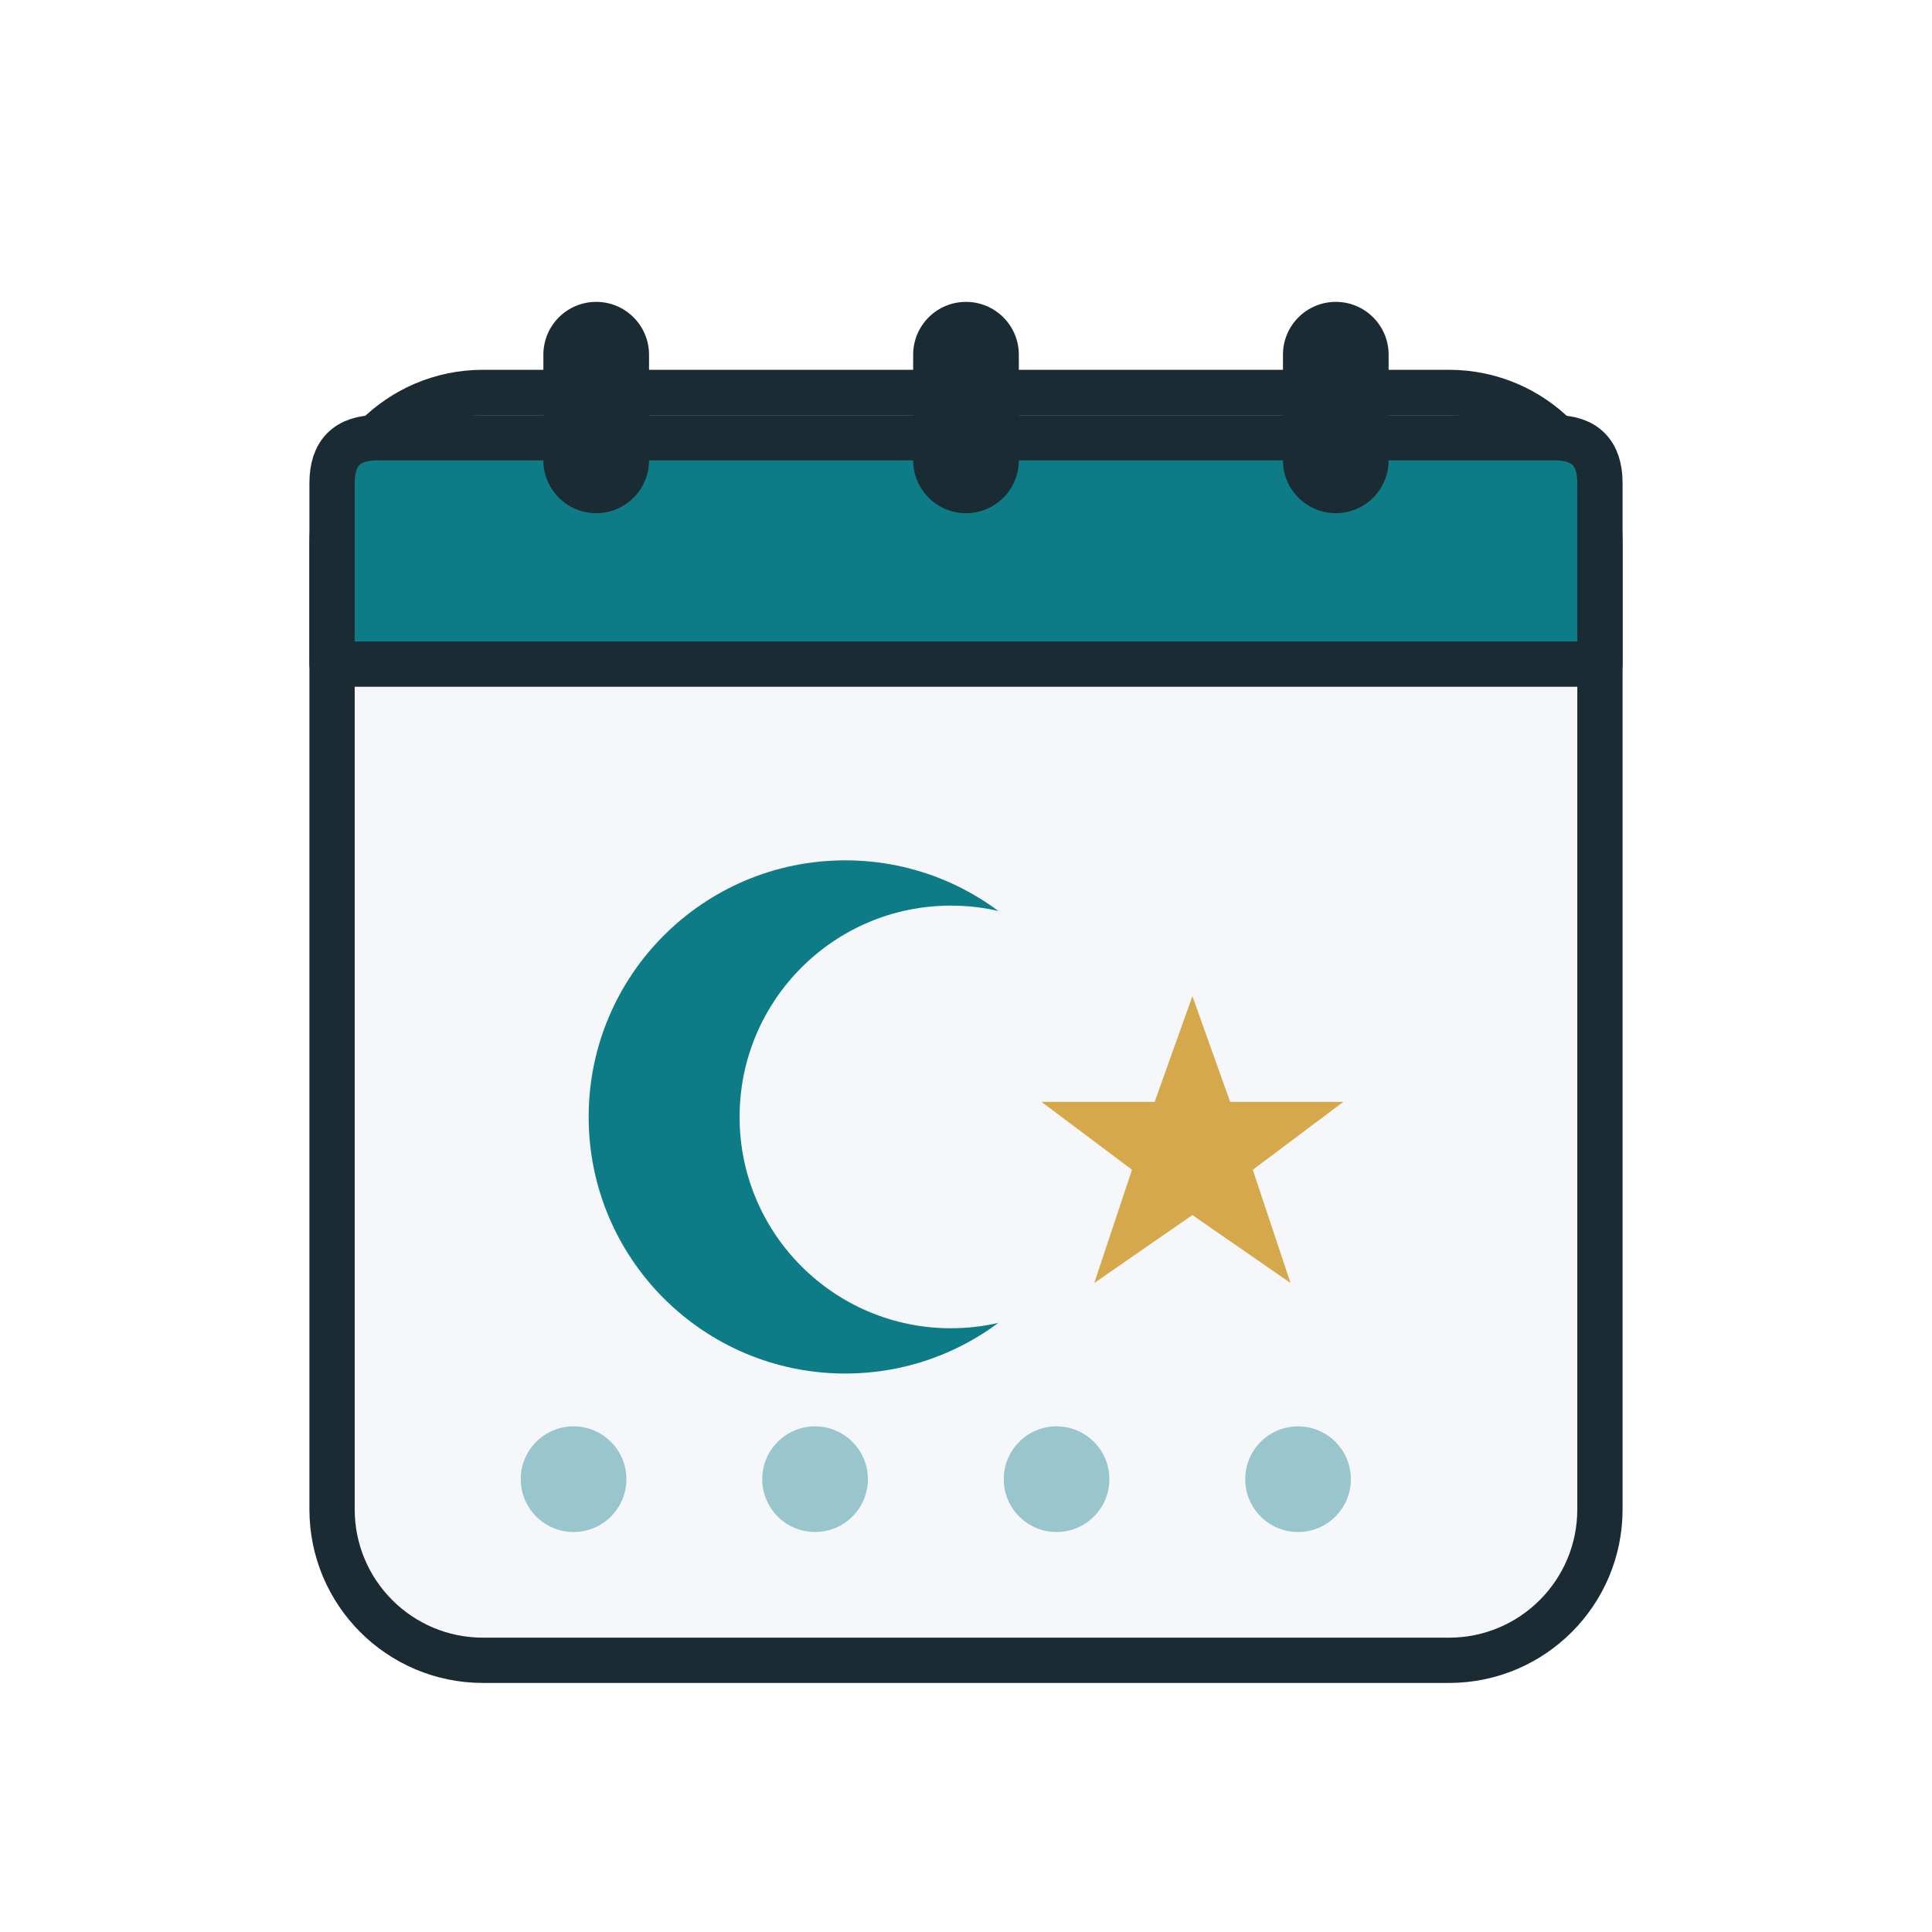
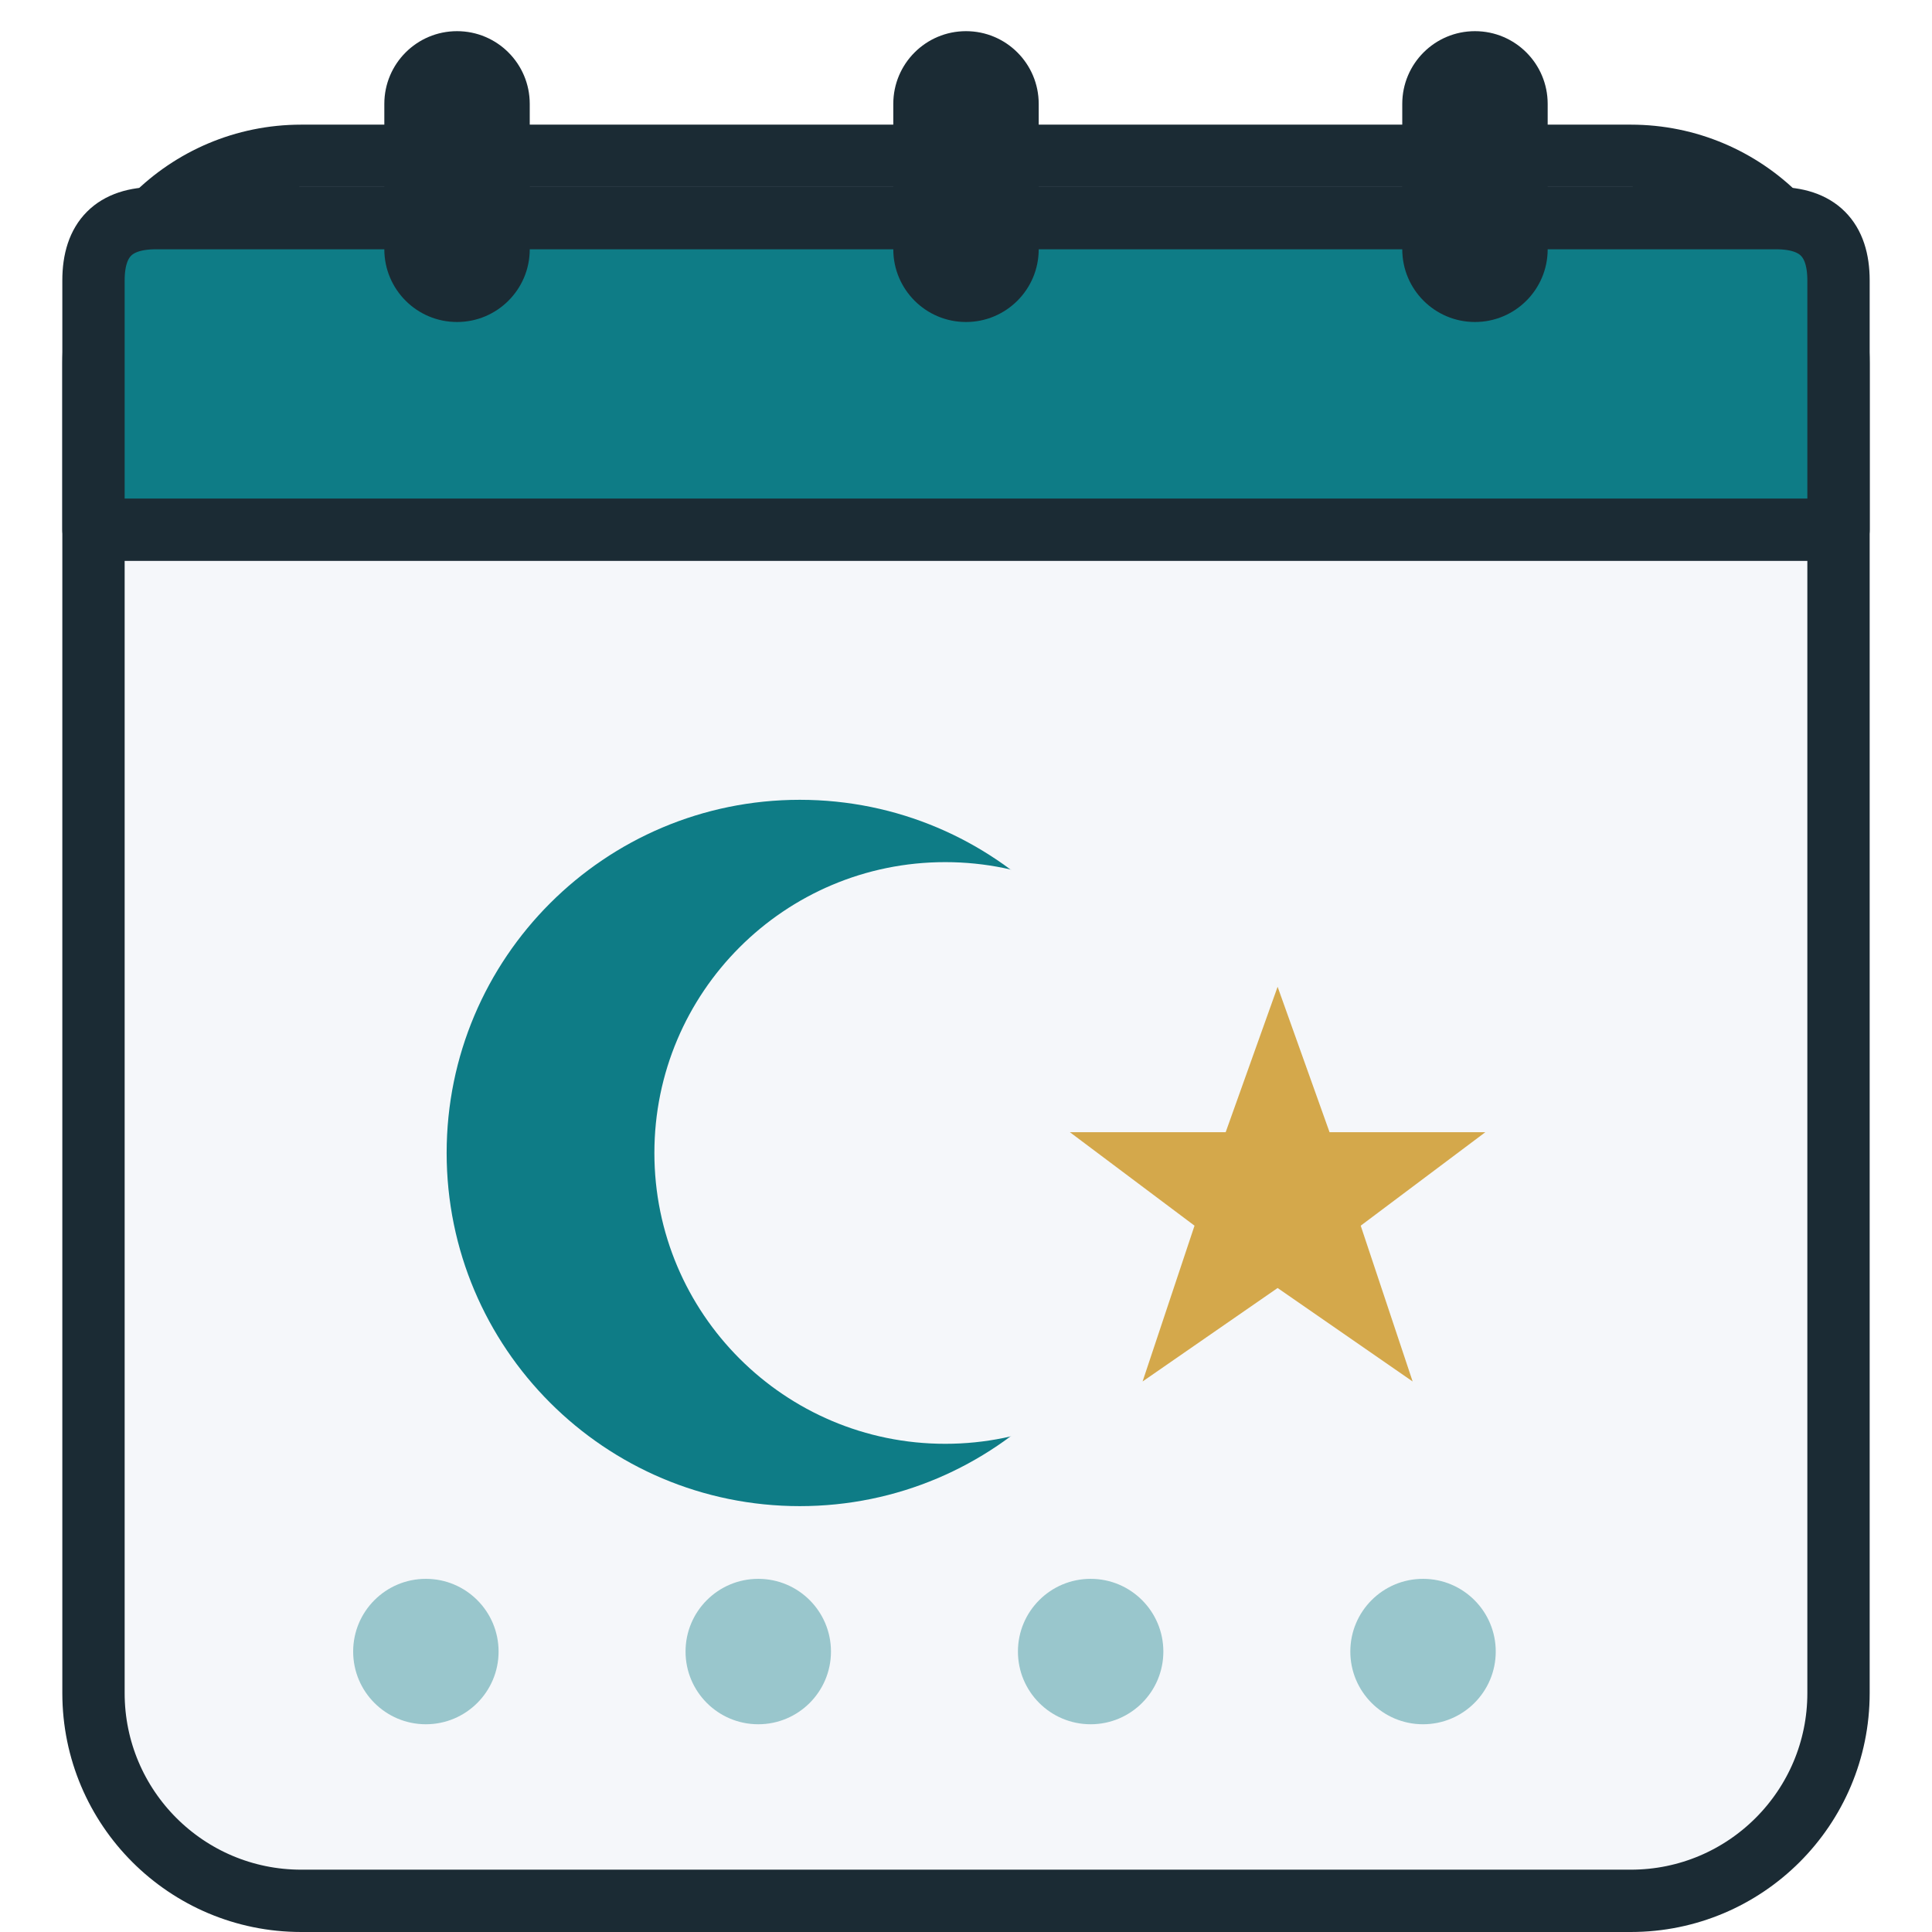
- <svg xmlns="http://www.w3.org/2000/svg" viewBox="0 0 256 256" width="256" height="256">
+ <svg xmlns="http://www.w3.org/2000/svg" viewBox="35 37 186 186" width="256" height="256">
  <rect x="44" y="52" width="168" height="168" rx="20" ry="20" fill="#F5F7FA" stroke="#1B2B34" stroke-width="6" />
  <path d="M 50 58 L 206 58 Q 212 58 212 64 L 212 88 L 44 88 L 44 64 Q 44 58 50 58 Z" fill="#0E7C86" stroke="#1B2B34" stroke-width="6" stroke-linejoin="round" />
  <rect x="72" y="40" width="14" height="28" rx="7" fill="#1B2B34" />
  <rect x="121" y="40" width="14" height="28" rx="7" fill="#1B2B34" />
  <rect x="170" y="40" width="14" height="28" rx="7" fill="#1B2B34" />
  <circle cx="112" cy="148" r="34" fill="#0E7C86" />
  <circle cx="126" cy="148" r="28" fill="#F5F7FA" />
  <polygon points="158,132 163,146 178,146 166,155 171,170 158,161 145,170 150,155 138,146 153,146" fill="#D4A84B" />
  <circle cx="76" cy="196" r="7" fill="#0E7C86" opacity="0.4" />
  <circle cx="108" cy="196" r="7" fill="#0E7C86" opacity="0.4" />
  <circle cx="140" cy="196" r="7" fill="#0E7C86" opacity="0.4" />
  <circle cx="172" cy="196" r="7" fill="#0E7C86" opacity="0.4" />
</svg>
